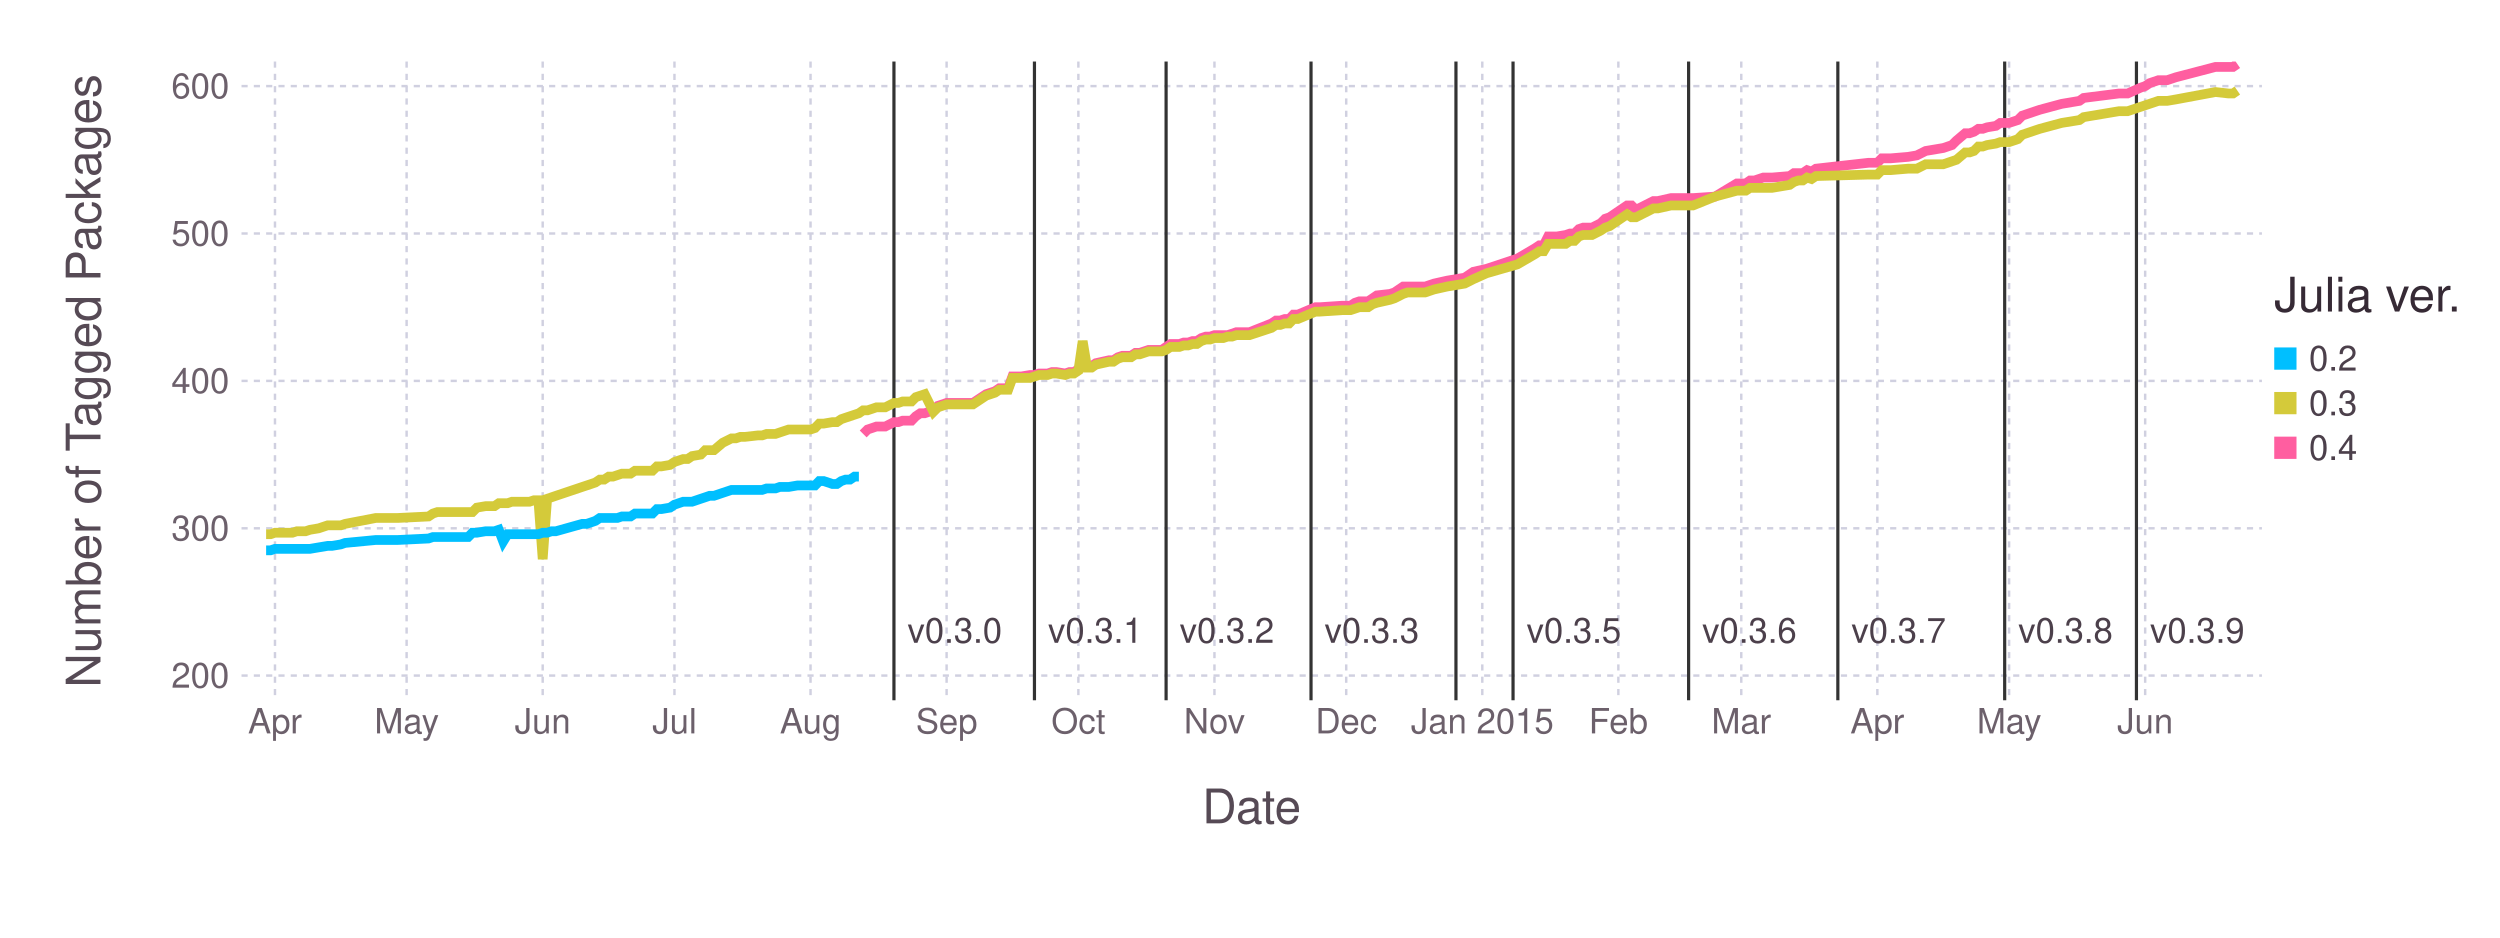
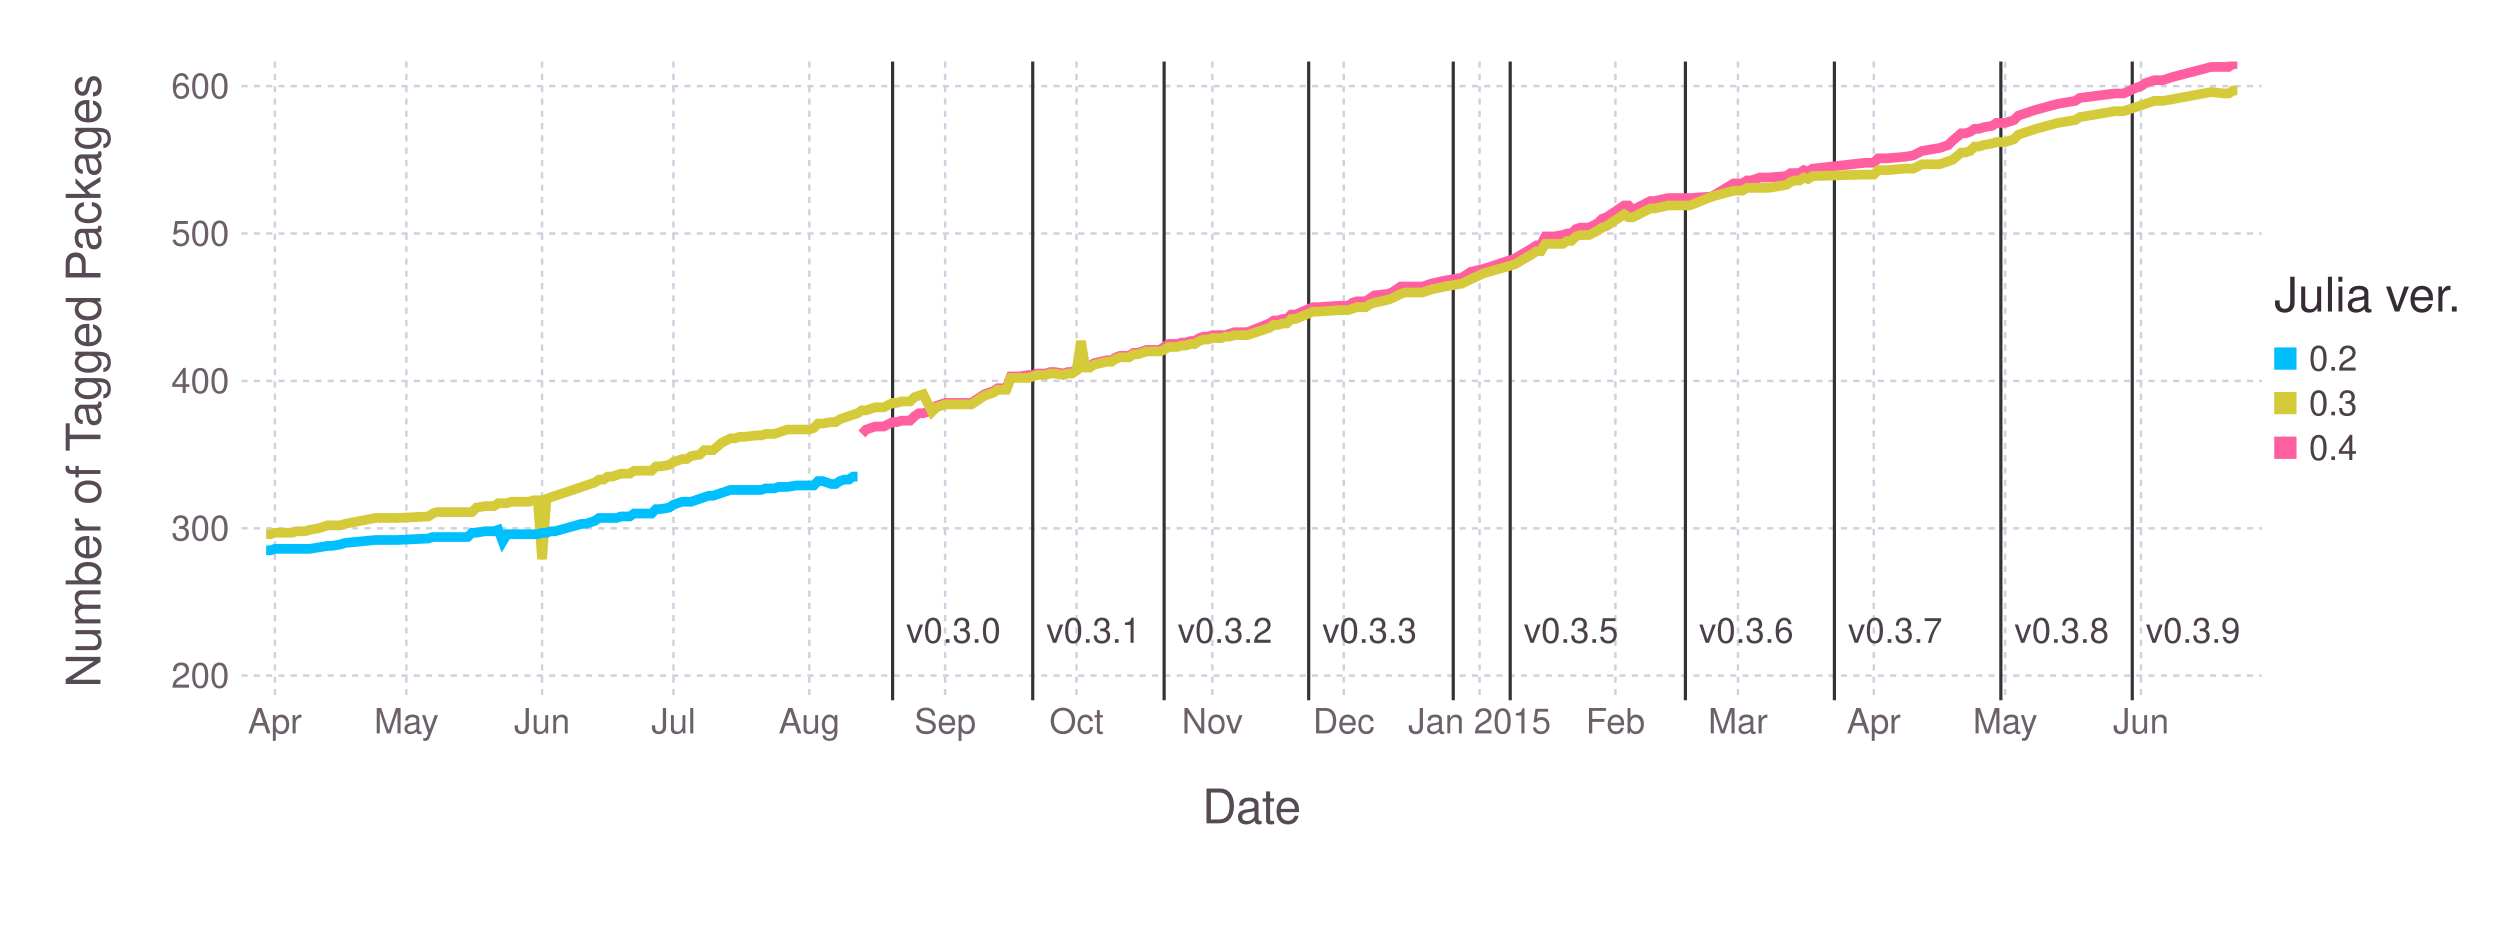
<svg xmlns="http://www.w3.org/2000/svg" version="1.2" width="203.2mm" height="76.2mm" viewBox="0 0 203.2 76.2" stroke="none" fill="#000000" stroke-width="0.3" font-size="3.88">
-   <g class="plotroot xscalable yscalable" id="fig-88dbe98b9c124bdea8d6506198d106bb-element-1">
-     <g font-size="3.88" font-family="'PT Sans','Helvetica Neue','Helvetica',sans-serif" fill="#564A55" stroke="#000000" stroke-opacity="0.000" id="fig-88dbe98b9c124bdea8d6506198d106bb-element-2">
+   <g class="plotroot xscalable yscalable" id="fig-63a0338aab8c4369ae45cd4537307d47-element-1">
+     <g font-size="3.88" font-family="'PT Sans','Helvetica Neue','Helvetica',sans-serif" fill="#564A55" stroke="#000000" stroke-opacity="0.000" id="fig-63a0338aab8c4369ae45cd4537307d47-element-2">
      <text x="101.74" y="64.59" text-anchor="middle" dy="0.6em">Date</text>
    </g>
-     <g class="guide xlabels" font-size="2.82" font-family="'PT Sans Caption','Helvetica Neue','Helvetica',sans-serif" fill="#6C606B" id="fig-88dbe98b9c124bdea8d6506198d106bb-element-3">
-       <text x="22.35" y="57.92" text-anchor="middle" dy="0.6em">Apr</text>
-       <text x="33.05" y="57.92" text-anchor="middle" dy="0.6em">May</text>
-       <text x="44.11" y="57.92" text-anchor="middle" dy="0.6em">Jun</text>
-       <text x="54.82" y="57.92" text-anchor="middle" dy="0.6em">Jul</text>
-       <text x="65.88" y="57.92" text-anchor="middle" dy="0.6em">Aug</text>
-       <text x="76.94" y="57.92" text-anchor="middle" dy="0.6em">Sep</text>
-       <text x="87.65" y="57.92" text-anchor="middle" dy="0.6em">Oct</text>
-       <text x="98.71" y="57.92" text-anchor="middle" dy="0.6em">Nov</text>
-       <text x="109.42" y="57.92" text-anchor="middle" dy="0.6em">Dec</text>
-       <text x="120.48" y="57.92" text-anchor="middle" dy="0.6em">Jan 2015</text>
-       <text x="131.54" y="57.92" text-anchor="middle" dy="0.6em">Feb</text>
-       <text x="141.53" y="57.92" text-anchor="middle" dy="0.6em">Mar</text>
-       <text x="152.59" y="57.92" text-anchor="middle" dy="0.6em">Apr</text>
-       <text x="163.3" y="57.92" text-anchor="middle" dy="0.6em">May</text>
-       <text x="174.36" y="57.92" text-anchor="middle" dy="0.6em">Jun</text>
+     <g class="guide xlabels" font-size="2.82" font-family="'PT Sans Caption','Helvetica Neue','Helvetica',sans-serif" fill="#6C606B" id="fig-63a0338aab8c4369ae45cd4537307d47-element-3">
+       <text x="22.34" y="57.92" text-anchor="middle" dy="0.6em">Apr</text>
+       <text x="33.03" y="57.92" text-anchor="middle" dy="0.6em">May</text>
+       <text x="44.06" y="57.92" text-anchor="middle" dy="0.6em">Jun</text>
+       <text x="54.74" y="57.92" text-anchor="middle" dy="0.6em">Jul</text>
+       <text x="65.78" y="57.92" text-anchor="middle" dy="0.6em">Aug</text>
+       <text x="76.82" y="57.92" text-anchor="middle" dy="0.6em">Sep</text>
+       <text x="87.5" y="57.92" text-anchor="middle" dy="0.6em">Oct</text>
+       <text x="98.54" y="57.92" text-anchor="middle" dy="0.6em">Nov</text>
+       <text x="109.22" y="57.92" text-anchor="middle" dy="0.6em">Dec</text>
+       <text x="120.26" y="57.92" text-anchor="middle" dy="0.6em">Jan 2015</text>
+       <text x="131.3" y="57.92" text-anchor="middle" dy="0.6em">Feb</text>
+       <text x="141.26" y="57.92" text-anchor="middle" dy="0.6em">Mar</text>
+       <text x="152.3" y="57.92" text-anchor="middle" dy="0.6em">Apr</text>
+       <text x="162.98" y="57.92" text-anchor="middle" dy="0.6em">May</text>
+       <text x="174.02" y="57.92" text-anchor="middle" dy="0.6em">Jun</text>
    </g>
-     <g class="guide colorkey" id="fig-88dbe98b9c124bdea8d6506198d106bb-element-4">
-       <g fill="#4C404B" font-size="2.82" font-family="'PT Sans','Helvetica Neue','Helvetica',sans-serif" id="fig-88dbe98b9c124bdea8d6506198d106bb-element-5">
-         <text x="187.67" y="29.14" dy="0.35em" id="fig-88dbe98b9c124bdea8d6506198d106bb-element-6" class="color_0.2">0.2</text>
-         <text x="187.67" y="32.77" dy="0.35em" id="fig-88dbe98b9c124bdea8d6506198d106bb-element-7" class="color_0.3">0.3</text>
-         <text x="187.67" y="36.4" dy="0.35em" id="fig-88dbe98b9c124bdea8d6506198d106bb-element-8" class="color_0.4">0.4</text>
+     <g class="guide colorkey" id="fig-63a0338aab8c4369ae45cd4537307d47-element-4">
+       <g fill="#4C404B" font-size="2.82" font-family="'PT Sans','Helvetica Neue','Helvetica',sans-serif" id="fig-63a0338aab8c4369ae45cd4537307d47-element-5">
+         <text x="187.67" y="29.14" dy="0.35em" id="fig-63a0338aab8c4369ae45cd4537307d47-element-6" class="color_0.2">0.2</text>
+         <text x="187.67" y="32.77" dy="0.35em" id="fig-63a0338aab8c4369ae45cd4537307d47-element-7" class="color_0.3">0.3</text>
+         <text x="187.67" y="36.4" dy="0.35em" id="fig-63a0338aab8c4369ae45cd4537307d47-element-8" class="color_0.4">0.4</text>
      </g>
-       <g stroke="#000000" stroke-opacity="0.000" id="fig-88dbe98b9c124bdea8d6506198d106bb-element-9">
-         <rect x="184.85" y="28.24" width="1.81" height="1.81" id="fig-88dbe98b9c124bdea8d6506198d106bb-element-10" class="color_0.2" fill="#00BFFF" />
-         <rect x="184.85" y="31.86" width="1.81" height="1.81" id="fig-88dbe98b9c124bdea8d6506198d106bb-element-11" class="color_0.3" fill="#D4CA3A" />
-         <rect x="184.85" y="35.49" width="1.81" height="1.81" id="fig-88dbe98b9c124bdea8d6506198d106bb-element-12" class="color_0.4" fill="#FF5EA0" />
+       <g stroke="#000000" stroke-opacity="0.000" id="fig-63a0338aab8c4369ae45cd4537307d47-element-9">
+         <rect x="184.85" y="28.24" width="1.81" height="1.81" id="fig-63a0338aab8c4369ae45cd4537307d47-element-10" class="color_0.2" fill="#00BFFF" />
+         <rect x="184.85" y="31.86" width="1.81" height="1.81" id="fig-63a0338aab8c4369ae45cd4537307d47-element-11" class="color_0.3" fill="#D4CA3A" />
+         <rect x="184.85" y="35.49" width="1.81" height="1.81" id="fig-63a0338aab8c4369ae45cd4537307d47-element-12" class="color_0.4" fill="#FF5EA0" />
      </g>
-       <g fill="#362A35" font-size="3.88" font-family="'PT Sans','Helvetica Neue','Helvetica',sans-serif" stroke="#000000" stroke-opacity="0.000" id="fig-88dbe98b9c124bdea8d6506198d106bb-element-13">
-         <text x="184.85" y="25.32" id="fig-88dbe98b9c124bdea8d6506198d106bb-element-14">Julia ver.</text>
+       <g fill="#362A35" font-size="3.88" font-family="'PT Sans','Helvetica Neue','Helvetica',sans-serif" stroke="#000000" stroke-opacity="0.000" id="fig-63a0338aab8c4369ae45cd4537307d47-element-13">
+         <text x="184.85" y="25.32" id="fig-63a0338aab8c4369ae45cd4537307d47-element-14">Julia ver.</text>
      </g>
    </g>
-     <g font-size="3.88" font-family="'PT Sans','Helvetica Neue','Helvetica',sans-serif" fill="#564A55" stroke="#000000" stroke-opacity="0.000" id="fig-88dbe98b9c124bdea8d6506198d106bb-element-15">
-       <text x="8.81" y="28.96" text-anchor="middle" dy="0.35em" transform="rotate(-90, 8.81, 30.96)" id="fig-88dbe98b9c124bdea8d6506198d106bb-element-16">Number of Tagged Packages</text>
+     <g font-size="3.88" font-family="'PT Sans','Helvetica Neue','Helvetica',sans-serif" fill="#564A55" stroke="#000000" stroke-opacity="0.000" id="fig-63a0338aab8c4369ae45cd4537307d47-element-15">
+       <text x="8.81" y="28.96" text-anchor="middle" dy="0.35em" transform="rotate(-90, 8.81, 30.96)" id="fig-63a0338aab8c4369ae45cd4537307d47-element-16">Number of Tagged Packages</text>
    </g>
-     <g clip-path="url(#fig-88dbe98b9c124bdea8d6506198d106bb-element-18)" id="fig-88dbe98b9c124bdea8d6506198d106bb-element-17">
-       <g pointer-events="visible" opacity="1" fill="#000000" fill-opacity="0.000" stroke="#000000" stroke-opacity="0.000" class="guide background" id="fig-88dbe98b9c124bdea8d6506198d106bb-element-19">
-         <rect x="19.63" y="5" width="164.22" height="51.92" id="fig-88dbe98b9c124bdea8d6506198d106bb-element-20" />
+     <g clip-path="url(#fig-63a0338aab8c4369ae45cd4537307d47-element-18)" id="fig-63a0338aab8c4369ae45cd4537307d47-element-17">
+       <g pointer-events="visible" opacity="1" fill="#000000" fill-opacity="0.000" stroke="#000000" stroke-opacity="0.000" class="guide background" id="fig-63a0338aab8c4369ae45cd4537307d47-element-19">
+         <rect x="19.63" y="5" width="164.22" height="51.92" id="fig-63a0338aab8c4369ae45cd4537307d47-element-20" />
      </g>
-       <g class="guide ygridlines xfixed" stroke-dasharray="0.5,0.5" stroke-width="0.2" stroke="#D0D0E0" id="fig-88dbe98b9c124bdea8d6506198d106bb-element-21">
-         <path fill="none" d="M19.63,54.91 L 183.85 54.91" id="fig-88dbe98b9c124bdea8d6506198d106bb-element-22" />
-         <path fill="none" d="M19.63,42.94 L 183.85 42.94" id="fig-88dbe98b9c124bdea8d6506198d106bb-element-23" />
-         <path fill="none" d="M19.63,30.96 L 183.85 30.96" id="fig-88dbe98b9c124bdea8d6506198d106bb-element-24" />
-         <path fill="none" d="M19.63,18.98 L 183.85 18.98" id="fig-88dbe98b9c124bdea8d6506198d106bb-element-25" />
-         <path fill="none" d="M19.63,7 L 183.85 7" id="fig-88dbe98b9c124bdea8d6506198d106bb-element-26" />
+       <g class="guide ygridlines xfixed" stroke-dasharray="0.5,0.5" stroke-width="0.2" stroke="#D0D0E0" id="fig-63a0338aab8c4369ae45cd4537307d47-element-21">
+         <path fill="none" d="M19.63,54.91 L 183.85 54.91" id="fig-63a0338aab8c4369ae45cd4537307d47-element-22" />
+         <path fill="none" d="M19.63,42.94 L 183.85 42.94" id="fig-63a0338aab8c4369ae45cd4537307d47-element-23" />
+         <path fill="none" d="M19.63,30.96 L 183.85 30.96" id="fig-63a0338aab8c4369ae45cd4537307d47-element-24" />
+         <path fill="none" d="M19.63,18.98 L 183.85 18.98" id="fig-63a0338aab8c4369ae45cd4537307d47-element-25" />
+         <path fill="none" d="M19.63,7 L 183.85 7" id="fig-63a0338aab8c4369ae45cd4537307d47-element-26" />
      </g>
-       <g class="guide xgridlines yfixed" stroke-dasharray="0.5,0.5" stroke-width="0.2" stroke="#D0D0E0" id="fig-88dbe98b9c124bdea8d6506198d106bb-element-27">
-         <path fill="none" d="M22.35,5 L 22.35 56.92" id="fig-88dbe98b9c124bdea8d6506198d106bb-element-28" />
-         <path fill="none" d="M33.05,5 L 33.05 56.92" id="fig-88dbe98b9c124bdea8d6506198d106bb-element-29" />
-         <path fill="none" d="M44.11,5 L 44.11 56.92" id="fig-88dbe98b9c124bdea8d6506198d106bb-element-30" />
-         <path fill="none" d="M54.82,5 L 54.82 56.92" id="fig-88dbe98b9c124bdea8d6506198d106bb-element-31" />
-         <path fill="none" d="M65.88,5 L 65.88 56.92" id="fig-88dbe98b9c124bdea8d6506198d106bb-element-32" />
-         <path fill="none" d="M76.94,5 L 76.94 56.92" id="fig-88dbe98b9c124bdea8d6506198d106bb-element-33" />
-         <path fill="none" d="M87.65,5 L 87.65 56.92" id="fig-88dbe98b9c124bdea8d6506198d106bb-element-34" />
-         <path fill="none" d="M98.71,5 L 98.71 56.92" id="fig-88dbe98b9c124bdea8d6506198d106bb-element-35" />
-         <path fill="none" d="M109.42,5 L 109.42 56.92" id="fig-88dbe98b9c124bdea8d6506198d106bb-element-36" />
-         <path fill="none" d="M120.48,5 L 120.48 56.92" id="fig-88dbe98b9c124bdea8d6506198d106bb-element-37" />
-         <path fill="none" d="M131.54,5 L 131.54 56.92" id="fig-88dbe98b9c124bdea8d6506198d106bb-element-38" />
-         <path fill="none" d="M141.53,5 L 141.53 56.92" id="fig-88dbe98b9c124bdea8d6506198d106bb-element-39" />
-         <path fill="none" d="M152.59,5 L 152.59 56.92" id="fig-88dbe98b9c124bdea8d6506198d106bb-element-40" />
-         <path fill="none" d="M163.3,5 L 163.3 56.92" id="fig-88dbe98b9c124bdea8d6506198d106bb-element-41" />
-         <path fill="none" d="M174.36,5 L 174.36 56.92" id="fig-88dbe98b9c124bdea8d6506198d106bb-element-42" />
+       <g class="guide xgridlines yfixed" stroke-dasharray="0.5,0.5" stroke-width="0.2" stroke="#D0D0E0" id="fig-63a0338aab8c4369ae45cd4537307d47-element-27">
+         <path fill="none" d="M22.34,5 L 22.34 56.92" id="fig-63a0338aab8c4369ae45cd4537307d47-element-28" />
+         <path fill="none" d="M33.03,5 L 33.03 56.92" id="fig-63a0338aab8c4369ae45cd4537307d47-element-29" />
+         <path fill="none" d="M44.06,5 L 44.06 56.92" id="fig-63a0338aab8c4369ae45cd4537307d47-element-30" />
+         <path fill="none" d="M54.74,5 L 54.74 56.92" id="fig-63a0338aab8c4369ae45cd4537307d47-element-31" />
+         <path fill="none" d="M65.78,5 L 65.78 56.92" id="fig-63a0338aab8c4369ae45cd4537307d47-element-32" />
+         <path fill="none" d="M76.82,5 L 76.82 56.92" id="fig-63a0338aab8c4369ae45cd4537307d47-element-33" />
+         <path fill="none" d="M87.5,5 L 87.5 56.92" id="fig-63a0338aab8c4369ae45cd4537307d47-element-34" />
+         <path fill="none" d="M98.54,5 L 98.54 56.92" id="fig-63a0338aab8c4369ae45cd4537307d47-element-35" />
+         <path fill="none" d="M109.22,5 L 109.22 56.92" id="fig-63a0338aab8c4369ae45cd4537307d47-element-36" />
+         <path fill="none" d="M120.26,5 L 120.26 56.92" id="fig-63a0338aab8c4369ae45cd4537307d47-element-37" />
+         <path fill="none" d="M131.3,5 L 131.3 56.92" id="fig-63a0338aab8c4369ae45cd4537307d47-element-38" />
+         <path fill="none" d="M141.26,5 L 141.26 56.92" id="fig-63a0338aab8c4369ae45cd4537307d47-element-39" />
+         <path fill="none" d="M152.3,5 L 152.3 56.92" id="fig-63a0338aab8c4369ae45cd4537307d47-element-40" />
+         <path fill="none" d="M162.98,5 L 162.98 56.92" id="fig-63a0338aab8c4369ae45cd4537307d47-element-41" />
+         <path fill="none" d="M174.02,5 L 174.02 56.92" id="fig-63a0338aab8c4369ae45cd4537307d47-element-42" />
      </g>
-       <g class="plotpanel" id="fig-88dbe98b9c124bdea8d6506198d106bb-element-43">
-         <g class="geometry" stroke="#000000" stroke-opacity="0.000" fill="#4C404B" font-size="2.82" font-family="'PT Sans Caption','Helvetica Neue','Helvetica',sans-serif" id="fig-88dbe98b9c124bdea8d6506198d106bb-element-44">
-           <text x="77.6" y="51.26" text-anchor="middle" dy="0.35em" id="fig-88dbe98b9c124bdea8d6506198d106bb-element-45" visibility="visible">v0.3.0</text>
-           <text x="89.02" y="51.26" text-anchor="middle" dy="0.35em" id="fig-88dbe98b9c124bdea8d6506198d106bb-element-46" visibility="visible">v0.3.1</text>
-           <text x="99.72" y="51.26" text-anchor="middle" dy="0.35em" id="fig-88dbe98b9c124bdea8d6506198d106bb-element-47" visibility="visible">v0.3.2</text>
-           <text x="111.5" y="51.26" text-anchor="middle" dy="0.35em" id="fig-88dbe98b9c124bdea8d6506198d106bb-element-48" visibility="visible">v0.3.3</text>
-           <text x="119.34" y="51.26" text-anchor="middle" dy="0.35em" id="fig-88dbe98b9c124bdea8d6506198d106bb-element-49" visibility="visible" />
-           <text x="127.92" y="51.26" text-anchor="middle" dy="0.35em" id="fig-88dbe98b9c124bdea8d6506198d106bb-element-50" visibility="visible">v0.3.5</text>
-           <text x="142.19" y="51.26" text-anchor="middle" dy="0.35em" id="fig-88dbe98b9c124bdea8d6506198d106bb-element-51" visibility="visible">v0.3.6</text>
-           <text x="154.32" y="51.26" text-anchor="middle" dy="0.35em" id="fig-88dbe98b9c124bdea8d6506198d106bb-element-52" visibility="visible">v0.3.7</text>
-           <text x="167.88" y="51.26" text-anchor="middle" dy="0.35em" id="fig-88dbe98b9c124bdea8d6506198d106bb-element-53" visibility="visible">v0.3.8</text>
-           <text x="178.59" y="51.26" text-anchor="middle" dy="0.35em" id="fig-88dbe98b9c124bdea8d6506198d106bb-element-54" visibility="visible">v0.3.9</text>
+       <g class="plotpanel" id="fig-63a0338aab8c4369ae45cd4537307d47-element-43">
+         <g class="geometry" stroke="#000000" stroke-opacity="0.000" fill="#4C404B" font-size="2.82" font-family="'PT Sans Caption','Helvetica Neue','Helvetica',sans-serif" id="fig-63a0338aab8c4369ae45cd4537307d47-element-44">
+           <text x="77.49" y="51.26" text-anchor="middle" dy="0.35em" id="fig-63a0338aab8c4369ae45cd4537307d47-element-45" visibility="visible">v0.3.0</text>
+           <text x="88.88" y="51.26" text-anchor="middle" dy="0.35em" id="fig-63a0338aab8c4369ae45cd4537307d47-element-46" visibility="visible">v0.3.1</text>
+           <text x="99.56" y="51.26" text-anchor="middle" dy="0.35em" id="fig-63a0338aab8c4369ae45cd4537307d47-element-47" visibility="visible">v0.3.2</text>
+           <text x="111.31" y="51.26" text-anchor="middle" dy="0.35em" id="fig-63a0338aab8c4369ae45cd4537307d47-element-48" visibility="visible">v0.3.3</text>
+           <text x="119.12" y="51.26" text-anchor="middle" dy="0.35em" id="fig-63a0338aab8c4369ae45cd4537307d47-element-49" visibility="visible" />
+           <text x="127.69" y="51.26" text-anchor="middle" dy="0.35em" id="fig-63a0338aab8c4369ae45cd4537307d47-element-50" visibility="visible">v0.3.5</text>
+           <text x="141.93" y="51.26" text-anchor="middle" dy="0.35em" id="fig-63a0338aab8c4369ae45cd4537307d47-element-51" visibility="visible">v0.3.6</text>
+           <text x="154.04" y="51.26" text-anchor="middle" dy="0.35em" id="fig-63a0338aab8c4369ae45cd4537307d47-element-52" visibility="visible">v0.3.7</text>
+           <text x="167.57" y="51.26" text-anchor="middle" dy="0.35em" id="fig-63a0338aab8c4369ae45cd4537307d47-element-53" visibility="visible">v0.3.8</text>
+           <text x="178.25" y="51.26" text-anchor="middle" dy="0.35em" id="fig-63a0338aab8c4369ae45cd4537307d47-element-54" visibility="visible">v0.3.9</text>
        </g>
-         <g class="yfixed" stroke-width="0.26" stroke="#333333" id="fig-88dbe98b9c124bdea8d6506198d106bb-element-55">
-           <path fill="none" d="M72.66,5 L 72.66 56.92" id="fig-88dbe98b9c124bdea8d6506198d106bb-element-56" />
-           <path fill="none" d="M84.08,5 L 84.08 56.92" id="fig-88dbe98b9c124bdea8d6506198d106bb-element-57" />
-           <path fill="none" d="M94.78,5 L 94.78 56.92" id="fig-88dbe98b9c124bdea8d6506198d106bb-element-58" />
-           <path fill="none" d="M106.56,5 L 106.56 56.92" id="fig-88dbe98b9c124bdea8d6506198d106bb-element-59" />
-           <path fill="none" d="M118.34,5 L 118.34 56.92" id="fig-88dbe98b9c124bdea8d6506198d106bb-element-60" />
-           <path fill="none" d="M122.98,5 L 122.98 56.92" id="fig-88dbe98b9c124bdea8d6506198d106bb-element-61" />
-           <path fill="none" d="M137.25,5 L 137.25 56.92" id="fig-88dbe98b9c124bdea8d6506198d106bb-element-62" />
-           <path fill="none" d="M149.38,5 L 149.38 56.92" id="fig-88dbe98b9c124bdea8d6506198d106bb-element-63" />
-           <path fill="none" d="M162.94,5 L 162.94 56.92" id="fig-88dbe98b9c124bdea8d6506198d106bb-element-64" />
-           <path fill="none" d="M173.65,5 L 173.65 56.92" id="fig-88dbe98b9c124bdea8d6506198d106bb-element-65" />
+         <g class="yfixed" stroke-width="0.26" stroke="#333333" id="fig-63a0338aab8c4369ae45cd4537307d47-element-55">
+           <path fill="none" d="M72.55,5 L 72.55 56.92" id="fig-63a0338aab8c4369ae45cd4537307d47-element-56" />
+           <path fill="none" d="M83.94,5 L 83.94 56.92" id="fig-63a0338aab8c4369ae45cd4537307d47-element-57" />
+           <path fill="none" d="M94.62,5 L 94.62 56.92" id="fig-63a0338aab8c4369ae45cd4537307d47-element-58" />
+           <path fill="none" d="M106.37,5 L 106.37 56.92" id="fig-63a0338aab8c4369ae45cd4537307d47-element-59" />
+           <path fill="none" d="M118.12,5 L 118.12 56.92" id="fig-63a0338aab8c4369ae45cd4537307d47-element-60" />
+           <path fill="none" d="M122.75,5 L 122.75 56.92" id="fig-63a0338aab8c4369ae45cd4537307d47-element-61" />
+           <path fill="none" d="M136.99,5 L 136.99 56.92" id="fig-63a0338aab8c4369ae45cd4537307d47-element-62" />
+           <path fill="none" d="M149.1,5 L 149.1 56.92" id="fig-63a0338aab8c4369ae45cd4537307d47-element-63" />
+           <path fill="none" d="M162.63,5 L 162.63 56.92" id="fig-63a0338aab8c4369ae45cd4537307d47-element-64" />
+           <path fill="none" d="M173.31,5 L 173.31 56.92" id="fig-63a0338aab8c4369ae45cd4537307d47-element-65" />
        </g>
-         <g stroke-width="0.79" fill="#000000" fill-opacity="0.000" class="geometry color_0.4" stroke="#FF5EA0" id="fig-88dbe98b9c124bdea8d6506198d106bb-element-66">
-           <path fill="none" d="M70.16,35.27 L 70.52 34.91 70.88 34.79 71.23 34.67 71.59 34.67 71.95 34.67 72.66 34.31 73.02 34.31 73.37 34.19 73.73 34.19 74.09 34.19 74.44 33.83 74.8 33.59 75.16 33.59 75.87 33.35 76.23 32.99 76.94 32.75 77.3 32.75 77.66 32.75 79.08 32.75 80.15 32.04 80.51 31.92 80.87 31.8 81.22 31.56 81.58 31.56 81.94 31.56 82.29 30.6 82.65 30.6 83.01 30.6 83.72 30.48 84.08 30.48 84.44 30.36 84.79 30.36 85.15 30.36 85.51 30.24 85.86 30.24 86.58 30.36 86.93 30.24 87.29 30.24 87.65 30 88 29.76 88.36 29.76 88.72 29.76 89.07 29.52 90.15 29.28 90.5 29.28 90.86 29.04 91.22 28.92 91.57 28.92 91.93 28.92 92.29 28.68 92.64 28.68 93 28.56 93.36 28.44 93.71 28.44 94.07 28.44 94.43 28.44 94.78 28.2 95.14 27.96 95.5 27.96 95.86 27.96 96.21 27.84 96.57 27.84 96.93 27.72 97.28 27.72 97.64 27.48 98 27.36 98.35 27.36 98.71 27.24 99.07 27.24 99.42 27.24 99.78 27.24 100.14 27.12 100.49 27 101.56 27 103.35 26.29 103.71 26.05 104.06 26.05 104.42 25.93 104.78 25.93 105.13 25.57 105.49 25.57 106.92 24.97 107.27 24.97 109.06 24.85 109.77 24.85 110.13 24.61 110.49 24.49 110.84 24.49 111.2 24.49 111.56 24.25 111.91 24.01 112.98 23.89 113.34 23.77 114.05 23.29 114.41 23.29 114.77 23.29 115.84 23.29 116.55 23.05 117.62 22.81 119.05 22.57 119.76 22.09 120.83 21.85 123.33 21.02 124.76 20.18 125.12 19.94 125.47 19.94 125.83 19.22 126.19 19.22 126.54 19.22 127.26 19.1 127.61 18.98 127.97 18.98 128.33 18.62 128.68 18.5 129.04 18.5 129.4 18.5 130.11 18.14 130.47 17.78 130.83 17.66 132.25 16.7 132.61 16.7 132.97 17.06 133.68 16.7 134.39 16.34 134.75 16.34 135.82 16.1 137.61 16.1 139.39 15.98 141.17 14.91 141.53 14.91 141.89 14.91 142.24 14.67 142.6 14.67 143.32 14.43 144.03 14.43 145.46 14.31 145.81 14.07 146.17 14.07 146.53 14.07 146.88 13.83 147.24 13.95 147.6 13.71 151.88 13.23 152.59 13.23 152.95 12.87 153.66 12.87 155.09 12.75 155.8 12.63 156.52 12.27 157.95 12.03 158.66 11.79 159.02 11.43 159.73 10.83 160.09 10.83 160.44 10.71 160.8 10.47 161.16 10.47 161.51 10.35 162.23 10.23 162.58 9.99 163.3 9.99 164.01 9.76 164.37 9.4 164.73 9.28 165.44 9.04 165.8 8.92 167.58 8.44 169.01 8.2 169.36 7.96 172.22 7.6 172.58 7.6 172.93 7.6 174 7.12 174.36 7 174.72 6.76 175.43 6.52 176.14 6.52 176.86 6.28 180.07 5.44 181.14 5.44 181.5 5.44 181.85 5.2" id="fig-88dbe98b9c124bdea8d6506198d106bb-element-67" />
+         <g stroke-width="0.79" fill="#000000" fill-opacity="0.000" class="geometry color_0.4" stroke="#FF5EA0" id="fig-63a0338aab8c4369ae45cd4537307d47-element-66">
+           <path fill="none" d="M70.05,35.27 L 70.41 34.91 70.77 34.79 71.12 34.67 71.48 34.67 71.83 34.67 72.55 34.31 72.9 34.31 73.26 34.19 73.61 34.19 73.97 34.19 74.33 33.83 74.68 33.59 75.04 33.59 75.75 33.35 76.11 32.99 76.82 32.75 77.18 32.75 77.53 32.75 78.96 32.75 80.02 32.04 80.38 31.92 80.74 31.8 81.09 31.56 81.45 31.56 81.8 31.56 82.16 30.6 82.52 30.6 82.87 30.6 83.58 30.48 83.94 30.48 84.3 30.36 84.65 30.36 85.01 30.36 85.36 30.24 85.72 30.24 86.43 30.36 86.79 30.24 87.14 30.24 87.5 30 87.86 29.76 88.21 29.76 88.57 29.76 88.93 29.52 89.99 29.28 90.35 29.28 90.71 29.04 91.06 28.92 91.42 28.92 91.77 28.92 92.13 28.68 92.49 28.68 92.84 28.56 93.2 28.44 93.55 28.44 93.91 28.44 94.27 28.44 94.62 28.2 94.98 27.96 95.33 27.96 95.69 27.96 96.05 27.84 96.4 27.84 96.76 27.72 97.11 27.72 97.47 27.48 97.83 27.36 98.18 27.36 98.54 27.24 98.89 27.24 99.25 27.24 99.61 27.24 99.96 27.12 100.32 27 101.39 27 103.17 26.29 103.52 26.05 103.88 26.05 104.24 25.93 104.59 25.93 104.95 25.57 105.3 25.57 106.73 24.97 107.08 24.97 108.86 24.85 109.58 24.85 109.93 24.61 110.29 24.49 110.64 24.49 111 24.49 111.36 24.25 111.71 24.01 112.78 23.89 113.14 23.77 113.85 23.29 114.2 23.29 114.56 23.29 115.63 23.29 116.34 23.05 117.41 22.81 118.83 22.57 119.55 22.09 120.61 21.85 123.11 21.02 124.53 20.18 124.89 19.94 125.24 19.94 125.6 19.22 125.95 19.22 126.31 19.22 127.02 19.1 127.38 18.98 127.73 18.98 128.09 18.62 128.45 18.5 128.8 18.5 129.16 18.5 129.87 18.14 130.23 17.78 130.58 17.66 132.01 16.7 132.36 16.7 132.72 17.06 133.43 16.7 134.14 16.34 134.5 16.34 135.57 16.1 137.35 16.1 139.13 15.98 140.91 14.91 141.26 14.91 141.62 14.91 141.98 14.67 142.33 14.67 143.04 14.43 143.76 14.43 145.18 14.31 145.54 14.07 145.89 14.07 146.25 14.07 146.61 13.83 146.96 13.95 147.32 13.71 151.59 13.23 152.3 13.23 152.66 12.87 153.37 12.87 154.79 12.75 155.51 12.63 156.22 12.27 157.64 12.03 158.35 11.79 158.71 11.43 159.42 10.83 159.78 10.83 160.14 10.71 160.49 10.47 160.85 10.47 161.2 10.35 161.92 10.23 162.27 9.99 162.98 9.99 163.7 9.76 164.05 9.4 164.41 9.28 165.12 9.04 165.48 8.92 167.26 8.44 168.68 8.2 169.04 7.96 171.88 7.6 172.24 7.6 172.6 7.6 173.67 7.12 174.02 7 174.38 6.76 175.09 6.52 175.8 6.52 176.51 6.28 179.72 5.44 180.79 5.44 181.14 5.44 181.5 5.2 181.85 5.2" id="fig-63a0338aab8c4369ae45cd4537307d47-element-67" />
        </g>
-         <g stroke-width="0.79" fill="#000000" fill-opacity="0.000" class="geometry color_0.3" stroke="#D4CA3A" id="fig-88dbe98b9c124bdea8d6506198d106bb-element-68">
-           <path fill="none" d="M21.63,43.42 L 21.99 43.42 22.35 43.3 22.7 43.3 23.06 43.3 23.42 43.3 23.77 43.3 24.13 43.18 24.84 43.18 25.2 43.06 25.91 42.94 26.63 42.7 26.98 42.7 27.7 42.7 28.05 42.58 30.55 42.1 31.62 42.1 32.34 42.1 34.83 41.98 35.19 41.74 35.55 41.62 35.91 41.62 36.26 41.62 36.62 41.62 36.98 41.62 37.33 41.62 37.69 41.62 38.05 41.62 38.4 41.62 38.76 41.26 39.47 41.14 39.83 41.14 40.19 41.14 40.54 40.9 40.9 40.9 41.26 40.9 41.61 40.78 41.97 40.78 42.33 40.78 42.69 40.78 43.04 40.78 43.4 40.66 43.76 40.66 44.11 45.45 44.47 40.54 44.83 40.42 45.18 40.3 47.32 39.58 47.68 39.46 48.04 39.34 48.39 39.22 48.75 38.98 49.11 38.98 49.47 38.74 49.82 38.74 50.18 38.62 50.54 38.5 51.25 38.5 51.61 38.26 51.96 38.26 52.32 38.26 52.68 38.26 53.03 38.26 53.39 37.91 53.75 37.91 54.46 37.79 54.82 37.55 55.17 37.43 55.53 37.31 55.89 37.31 56.25 37.07 56.96 36.95 57.32 36.59 57.67 36.59 58.03 36.59 58.74 35.99 59.46 35.63 59.81 35.63 60.17 35.51 60.53 35.51 61.6 35.39 61.95 35.39 62.31 35.27 62.67 35.27 63.03 35.27 63.38 35.15 63.74 35.03 64.1 34.91 64.81 34.91 65.17 34.91 65.88 34.91 66.24 34.79 66.59 34.43 66.95 34.43 67.66 34.31 68.02 34.31 68.38 34.07 68.73 33.95 69.09 33.83 69.45 33.71 69.81 33.59 70.16 33.35 70.52 33.35 70.88 33.23 71.23 33.11 71.59 33.11 71.95 33.11 72.66 32.75 73.02 32.75 73.37 32.63 73.73 32.63 74.09 32.63 74.44 32.28 74.8 32.16 75.16 32.04 75.87 33.47 76.23 33.11 76.94 32.87 77.3 32.87 77.66 32.87 79.08 32.87 80.15 32.16 80.51 32.04 80.87 31.92 81.22 31.68 81.58 31.68 81.94 31.68 82.29 30.72 82.65 30.72 83.01 30.72 83.72 30.72 84.08 30.6 84.44 30.48 84.79 30.48 85.15 30.48 85.51 30.36 85.86 30.36 86.58 30.48 86.93 30.36 87.29 30.36 87.65 30.12 88 27.72 88.36 29.88 88.72 29.88 89.07 29.64 90.15 29.4 90.5 29.4 90.86 29.16 91.22 29.04 91.57 29.04 91.93 29.04 92.29 28.8 92.64 28.8 93 28.68 93.36 28.56 93.71 28.56 94.07 28.56 94.43 28.56 94.78 28.44 95.14 28.2 95.5 28.2 95.86 28.2 96.21 28.08 96.57 28.08 96.93 27.96 97.28 27.96 97.64 27.72 98 27.6 98.35 27.6 98.71 27.48 99.07 27.48 99.42 27.48 99.78 27.36 100.14 27.36 100.49 27.24 101.56 27.24 103.35 26.65 103.71 26.41 104.06 26.41 104.42 26.29 104.78 26.29 105.13 25.93 105.49 25.93 106.92 25.33 107.27 25.33 109.06 25.21 109.77 25.21 110.13 25.09 110.49 24.97 110.84 24.97 111.2 24.97 111.56 24.73 111.91 24.61 112.98 24.37 113.34 24.25 114.05 23.89 114.41 23.77 114.77 23.77 115.84 23.77 116.55 23.53 117.62 23.29 119.05 23.05 119.76 22.69 120.83 22.21 123.33 21.49 124.76 20.66 125.12 20.42 125.47 20.42 125.83 19.82 126.19 19.82 126.54 19.82 127.26 19.82 127.61 19.58 127.97 19.58 128.33 19.22 128.68 19.1 129.04 19.1 129.4 19.1 130.11 18.74 130.47 18.5 130.83 18.38 132.25 17.42 132.61 17.66 132.97 17.66 133.68 17.3 134.39 16.94 134.75 16.94 135.82 16.7 137.61 16.7 139.39 15.98 141.17 15.5 141.53 15.5 141.89 15.5 142.24 15.27 142.6 15.27 143.32 15.27 144.03 15.27 145.46 15.03 145.81 14.79 146.17 14.67 146.53 14.67 146.88 14.43 147.24 14.55 147.6 14.31 151.88 14.19 152.59 14.19 152.95 13.83 153.66 13.83 155.09 13.71 155.8 13.71 156.52 13.35 157.95 13.35 158.66 13.11 159.02 12.99 159.73 12.39 160.09 12.39 160.44 12.27 160.8 11.91 161.16 11.91 161.51 11.79 162.23 11.67 162.58 11.55 163.3 11.55 164.01 11.31 164.37 10.95 164.73 10.83 165.44 10.59 165.8 10.47 167.58 9.99 169.01 9.76 169.36 9.52 172.22 9.04 172.58 9.04 172.93 9.04 174 8.68 174.36 8.56 174.72 8.44 175.43 8.2 176.14 8.2 176.86 8.08 180.07 7.48 181.14 7.6 181.5 7.6 181.85 7.36" id="fig-88dbe98b9c124bdea8d6506198d106bb-element-69" />
+         <g stroke-width="0.79" fill="#000000" fill-opacity="0.000" class="geometry color_0.3" stroke="#D4CA3A" id="fig-63a0338aab8c4369ae45cd4537307d47-element-68">
+           <path fill="none" d="M21.63,43.42 L 21.99 43.42 22.34 43.3 22.7 43.3 23.06 43.3 23.41 43.3 23.77 43.3 24.12 43.18 24.84 43.18 25.19 43.06 25.9 42.94 26.62 42.7 26.97 42.7 27.68 42.7 28.04 42.58 30.53 42.1 31.6 42.1 32.31 42.1 34.81 41.98 35.16 41.74 35.52 41.62 35.87 41.62 36.23 41.62 36.59 41.62 36.94 41.62 37.3 41.62 37.65 41.62 38.01 41.62 38.37 41.62 38.72 41.26 39.43 41.14 39.79 41.14 40.15 41.14 40.5 40.9 40.86 40.9 41.21 40.9 41.57 40.78 41.93 40.78 42.28 40.78 42.64 40.78 42.99 40.78 43.35 40.66 43.71 40.66 44.06 45.45 44.42 40.54 44.77 40.42 45.13 40.3 47.27 39.58 47.62 39.46 47.98 39.34 48.34 39.22 48.69 38.98 49.05 38.98 49.4 38.74 49.76 38.74 50.12 38.62 50.47 38.5 51.18 38.5 51.54 38.26 51.9 38.26 52.25 38.26 52.61 38.26 52.96 38.26 53.32 37.91 53.68 37.91 54.39 37.79 54.74 37.55 55.1 37.43 55.46 37.31 55.81 37.31 56.17 37.07 56.88 36.95 57.24 36.59 57.59 36.59 57.95 36.59 58.66 35.99 59.37 35.63 59.73 35.63 60.09 35.51 60.44 35.51 61.51 35.39 61.87 35.39 62.22 35.27 62.58 35.27 62.93 35.27 63.29 35.15 63.65 35.03 64 34.91 64.71 34.91 65.07 34.91 65.78 34.91 66.14 34.79 66.49 34.43 66.85 34.43 67.56 34.31 67.92 34.31 68.27 34.07 68.63 33.95 68.99 33.83 69.34 33.71 69.7 33.59 70.05 33.35 70.41 33.35 70.77 33.23 71.12 33.11 71.48 33.11 71.83 33.11 72.55 32.75 72.9 32.75 73.26 32.63 73.61 32.63 73.97 32.63 74.33 32.28 74.68 32.16 75.04 32.04 75.75 33.47 76.11 33.11 76.82 32.87 77.18 32.87 77.53 32.87 78.96 32.87 80.02 32.16 80.38 32.04 80.74 31.92 81.09 31.68 81.45 31.68 81.8 31.68 82.16 30.72 82.52 30.72 82.87 30.72 83.58 30.72 83.94 30.6 84.3 30.48 84.65 30.48 85.01 30.48 85.36 30.36 85.72 30.36 86.43 30.48 86.79 30.36 87.14 30.36 87.5 30.12 87.86 27.72 88.21 29.88 88.57 29.88 88.93 29.64 89.99 29.4 90.35 29.4 90.71 29.16 91.06 29.04 91.42 29.04 91.77 29.04 92.13 28.8 92.49 28.8 92.84 28.68 93.2 28.56 93.55 28.56 93.91 28.56 94.27 28.56 94.62 28.44 94.98 28.2 95.33 28.2 95.69 28.2 96.05 28.08 96.4 28.08 96.76 27.96 97.11 27.96 97.47 27.72 97.83 27.6 98.18 27.6 98.54 27.48 98.89 27.48 99.25 27.48 99.61 27.36 99.96 27.36 100.32 27.24 101.39 27.24 103.17 26.65 103.52 26.41 103.88 26.41 104.24 26.29 104.59 26.29 104.95 25.93 105.3 25.93 106.73 25.33 107.08 25.33 108.86 25.21 109.58 25.21 109.93 25.09 110.29 24.97 110.64 24.97 111 24.97 111.36 24.73 111.71 24.61 112.78 24.37 113.14 24.25 113.85 23.89 114.2 23.77 114.56 23.77 115.63 23.77 116.34 23.53 117.41 23.29 118.83 23.05 119.55 22.69 120.61 22.21 123.11 21.49 124.53 20.66 124.89 20.42 125.24 20.42 125.6 19.82 125.95 19.82 126.31 19.82 127.02 19.82 127.38 19.58 127.73 19.58 128.09 19.22 128.45 19.1 128.8 19.1 129.16 19.1 129.87 18.74 130.23 18.5 130.58 18.38 132.01 17.42 132.36 17.66 132.72 17.66 133.43 17.3 134.14 16.94 134.5 16.94 135.57 16.7 137.35 16.7 139.13 15.98 140.91 15.5 141.26 15.5 141.62 15.5 141.98 15.27 142.33 15.27 143.04 15.27 143.76 15.27 145.18 15.03 145.54 14.79 145.89 14.67 146.25 14.67 146.61 14.43 146.96 14.55 147.32 14.31 151.59 14.19 152.3 14.19 152.66 13.83 153.37 13.83 154.79 13.71 155.51 13.71 156.22 13.35 157.64 13.35 158.35 13.11 158.71 12.99 159.42 12.39 159.78 12.39 160.14 12.27 160.49 11.91 160.85 11.91 161.2 11.79 161.92 11.67 162.27 11.55 162.98 11.55 163.7 11.31 164.05 10.95 164.41 10.83 165.12 10.59 165.48 10.47 167.26 9.99 168.68 9.76 169.04 9.52 171.88 9.04 172.24 9.04 172.6 9.04 173.67 8.68 174.02 8.56 174.38 8.44 175.09 8.2 175.8 8.2 176.51 8.08 179.72 7.48 180.79 7.6 181.14 7.6 181.5 7.36 181.85 7.36" id="fig-63a0338aab8c4369ae45cd4537307d47-element-69" />
        </g>
-         <g stroke-width="0.79" fill="#000000" fill-opacity="0.000" class="geometry color_0.2" stroke="#00BFFF" id="fig-88dbe98b9c124bdea8d6506198d106bb-element-70">
-           <path fill="none" d="M21.63,44.73 L 21.99 44.73 22.35 44.61 22.7 44.61 23.06 44.61 23.42 44.61 23.77 44.61 24.13 44.61 24.84 44.61 25.2 44.61 25.91 44.49 26.63 44.37 26.98 44.37 27.7 44.25 28.05 44.13 30.55 43.89 31.62 43.89 32.34 43.89 34.83 43.77 35.19 43.65 35.55 43.65 35.91 43.65 36.26 43.65 36.62 43.65 36.98 43.65 37.33 43.65 37.69 43.65 38.05 43.65 38.4 43.3 38.76 43.3 39.47 43.18 39.83 43.18 40.19 43.18 40.54 43.06 40.9 44.01 41.26 43.42 41.61 43.42 41.97 43.42 42.33 43.42 42.69 43.42 43.04 43.42 43.4 43.42 43.76 43.42 44.11 43.3 44.47 43.3 44.83 43.18 45.18 43.18 47.32 42.58 47.68 42.58 48.04 42.46 48.39 42.34 48.75 42.1 49.11 42.1 49.47 42.1 49.82 42.1 50.18 42.1 50.54 41.98 51.25 41.98 51.61 41.74 51.96 41.74 52.32 41.74 52.68 41.74 53.03 41.74 53.39 41.38 53.75 41.38 54.46 41.26 54.82 41.02 55.17 40.9 55.53 40.78 55.89 40.78 56.25 40.78 56.96 40.54 57.32 40.42 57.67 40.3 58.03 40.3 58.74 40.06 59.46 39.82 59.81 39.82 60.17 39.82 60.53 39.82 61.6 39.82 61.95 39.82 62.31 39.7 62.67 39.7 63.03 39.7 63.38 39.58 63.74 39.58 64.1 39.58 64.81 39.46 65.17 39.46 65.88 39.46 66.24 39.46 66.59 39.1 66.95 39.1 67.66 39.34 68.02 39.34 68.38 39.1 68.73 38.98 69.09 38.98 69.45 38.74 69.81 38.74" id="fig-88dbe98b9c124bdea8d6506198d106bb-element-71" />
+         <g stroke-width="0.79" fill="#000000" fill-opacity="0.000" class="geometry color_0.2" stroke="#00BFFF" id="fig-63a0338aab8c4369ae45cd4537307d47-element-70">
+           <path fill="none" d="M21.63,44.73 L 21.99 44.73 22.34 44.61 22.7 44.61 23.06 44.61 23.41 44.61 23.77 44.61 24.12 44.61 24.84 44.61 25.19 44.61 25.9 44.49 26.62 44.37 26.97 44.37 27.68 44.25 28.04 44.13 30.53 43.89 31.6 43.89 32.31 43.89 34.81 43.77 35.16 43.65 35.52 43.65 35.87 43.65 36.23 43.65 36.59 43.65 36.94 43.65 37.3 43.65 37.65 43.65 38.01 43.65 38.37 43.3 38.72 43.3 39.43 43.18 39.79 43.18 40.15 43.18 40.5 43.06 40.86 44.01 41.21 43.42 41.57 43.42 41.93 43.42 42.28 43.42 42.64 43.42 42.99 43.42 43.35 43.42 43.71 43.42 44.06 43.3 44.42 43.3 44.77 43.18 45.13 43.18 47.27 42.58 47.62 42.58 47.98 42.46 48.34 42.34 48.69 42.1 49.05 42.1 49.4 42.1 49.76 42.1 50.12 42.1 50.47 41.98 51.18 41.98 51.54 41.74 51.9 41.74 52.25 41.74 52.61 41.74 52.96 41.74 53.32 41.38 53.68 41.38 54.39 41.26 54.74 41.02 55.1 40.9 55.46 40.78 55.81 40.78 56.17 40.78 56.88 40.54 57.24 40.42 57.59 40.3 57.95 40.3 58.66 40.06 59.37 39.82 59.73 39.82 60.09 39.82 60.44 39.82 61.51 39.82 61.87 39.82 62.22 39.7 62.58 39.7 62.93 39.7 63.29 39.58 63.65 39.58 64 39.58 64.71 39.46 65.07 39.46 65.78 39.46 66.14 39.46 66.49 39.1 66.85 39.1 67.56 39.34 67.92 39.34 68.27 39.1 68.63 38.98 68.99 38.98 69.34 38.74 69.7 38.74" id="fig-63a0338aab8c4369ae45cd4537307d47-element-71" />
        </g>
      </g>
    </g>
-     <g class="guide ylabels" font-size="2.82" font-family="'PT Sans Caption','Helvetica Neue','Helvetica',sans-serif" fill="#6C606B" id="fig-88dbe98b9c124bdea8d6506198d106bb-element-72">
-       <text x="18.63" y="54.91" text-anchor="end" dy="0.35em" id="fig-88dbe98b9c124bdea8d6506198d106bb-element-73">200</text>
-       <text x="18.63" y="42.94" text-anchor="end" dy="0.35em" id="fig-88dbe98b9c124bdea8d6506198d106bb-element-74">300</text>
-       <text x="18.63" y="30.96" text-anchor="end" dy="0.35em" id="fig-88dbe98b9c124bdea8d6506198d106bb-element-75">400</text>
-       <text x="18.63" y="18.98" text-anchor="end" dy="0.35em" id="fig-88dbe98b9c124bdea8d6506198d106bb-element-76">500</text>
-       <text x="18.63" y="7" text-anchor="end" dy="0.35em" id="fig-88dbe98b9c124bdea8d6506198d106bb-element-77">600</text>
+     <g class="guide ylabels" font-size="2.82" font-family="'PT Sans Caption','Helvetica Neue','Helvetica',sans-serif" fill="#6C606B" id="fig-63a0338aab8c4369ae45cd4537307d47-element-72">
+       <text x="18.63" y="54.91" text-anchor="end" dy="0.35em" id="fig-63a0338aab8c4369ae45cd4537307d47-element-73">200</text>
+       <text x="18.63" y="42.94" text-anchor="end" dy="0.35em" id="fig-63a0338aab8c4369ae45cd4537307d47-element-74">300</text>
+       <text x="18.63" y="30.96" text-anchor="end" dy="0.35em" id="fig-63a0338aab8c4369ae45cd4537307d47-element-75">400</text>
+       <text x="18.63" y="18.98" text-anchor="end" dy="0.35em" id="fig-63a0338aab8c4369ae45cd4537307d47-element-76">500</text>
+       <text x="18.63" y="7" text-anchor="end" dy="0.35em" id="fig-63a0338aab8c4369ae45cd4537307d47-element-77">600</text>
    </g>
  </g>
  <defs>
-     <clipPath id="fig-88dbe98b9c124bdea8d6506198d106bb-element-18">
+     <clipPath id="fig-63a0338aab8c4369ae45cd4537307d47-element-18">
      <path d="M19.63,5 L 183.85 5 183.85 56.92 19.63 56.92" />
    </clipPath>
  </defs>
</svg>
